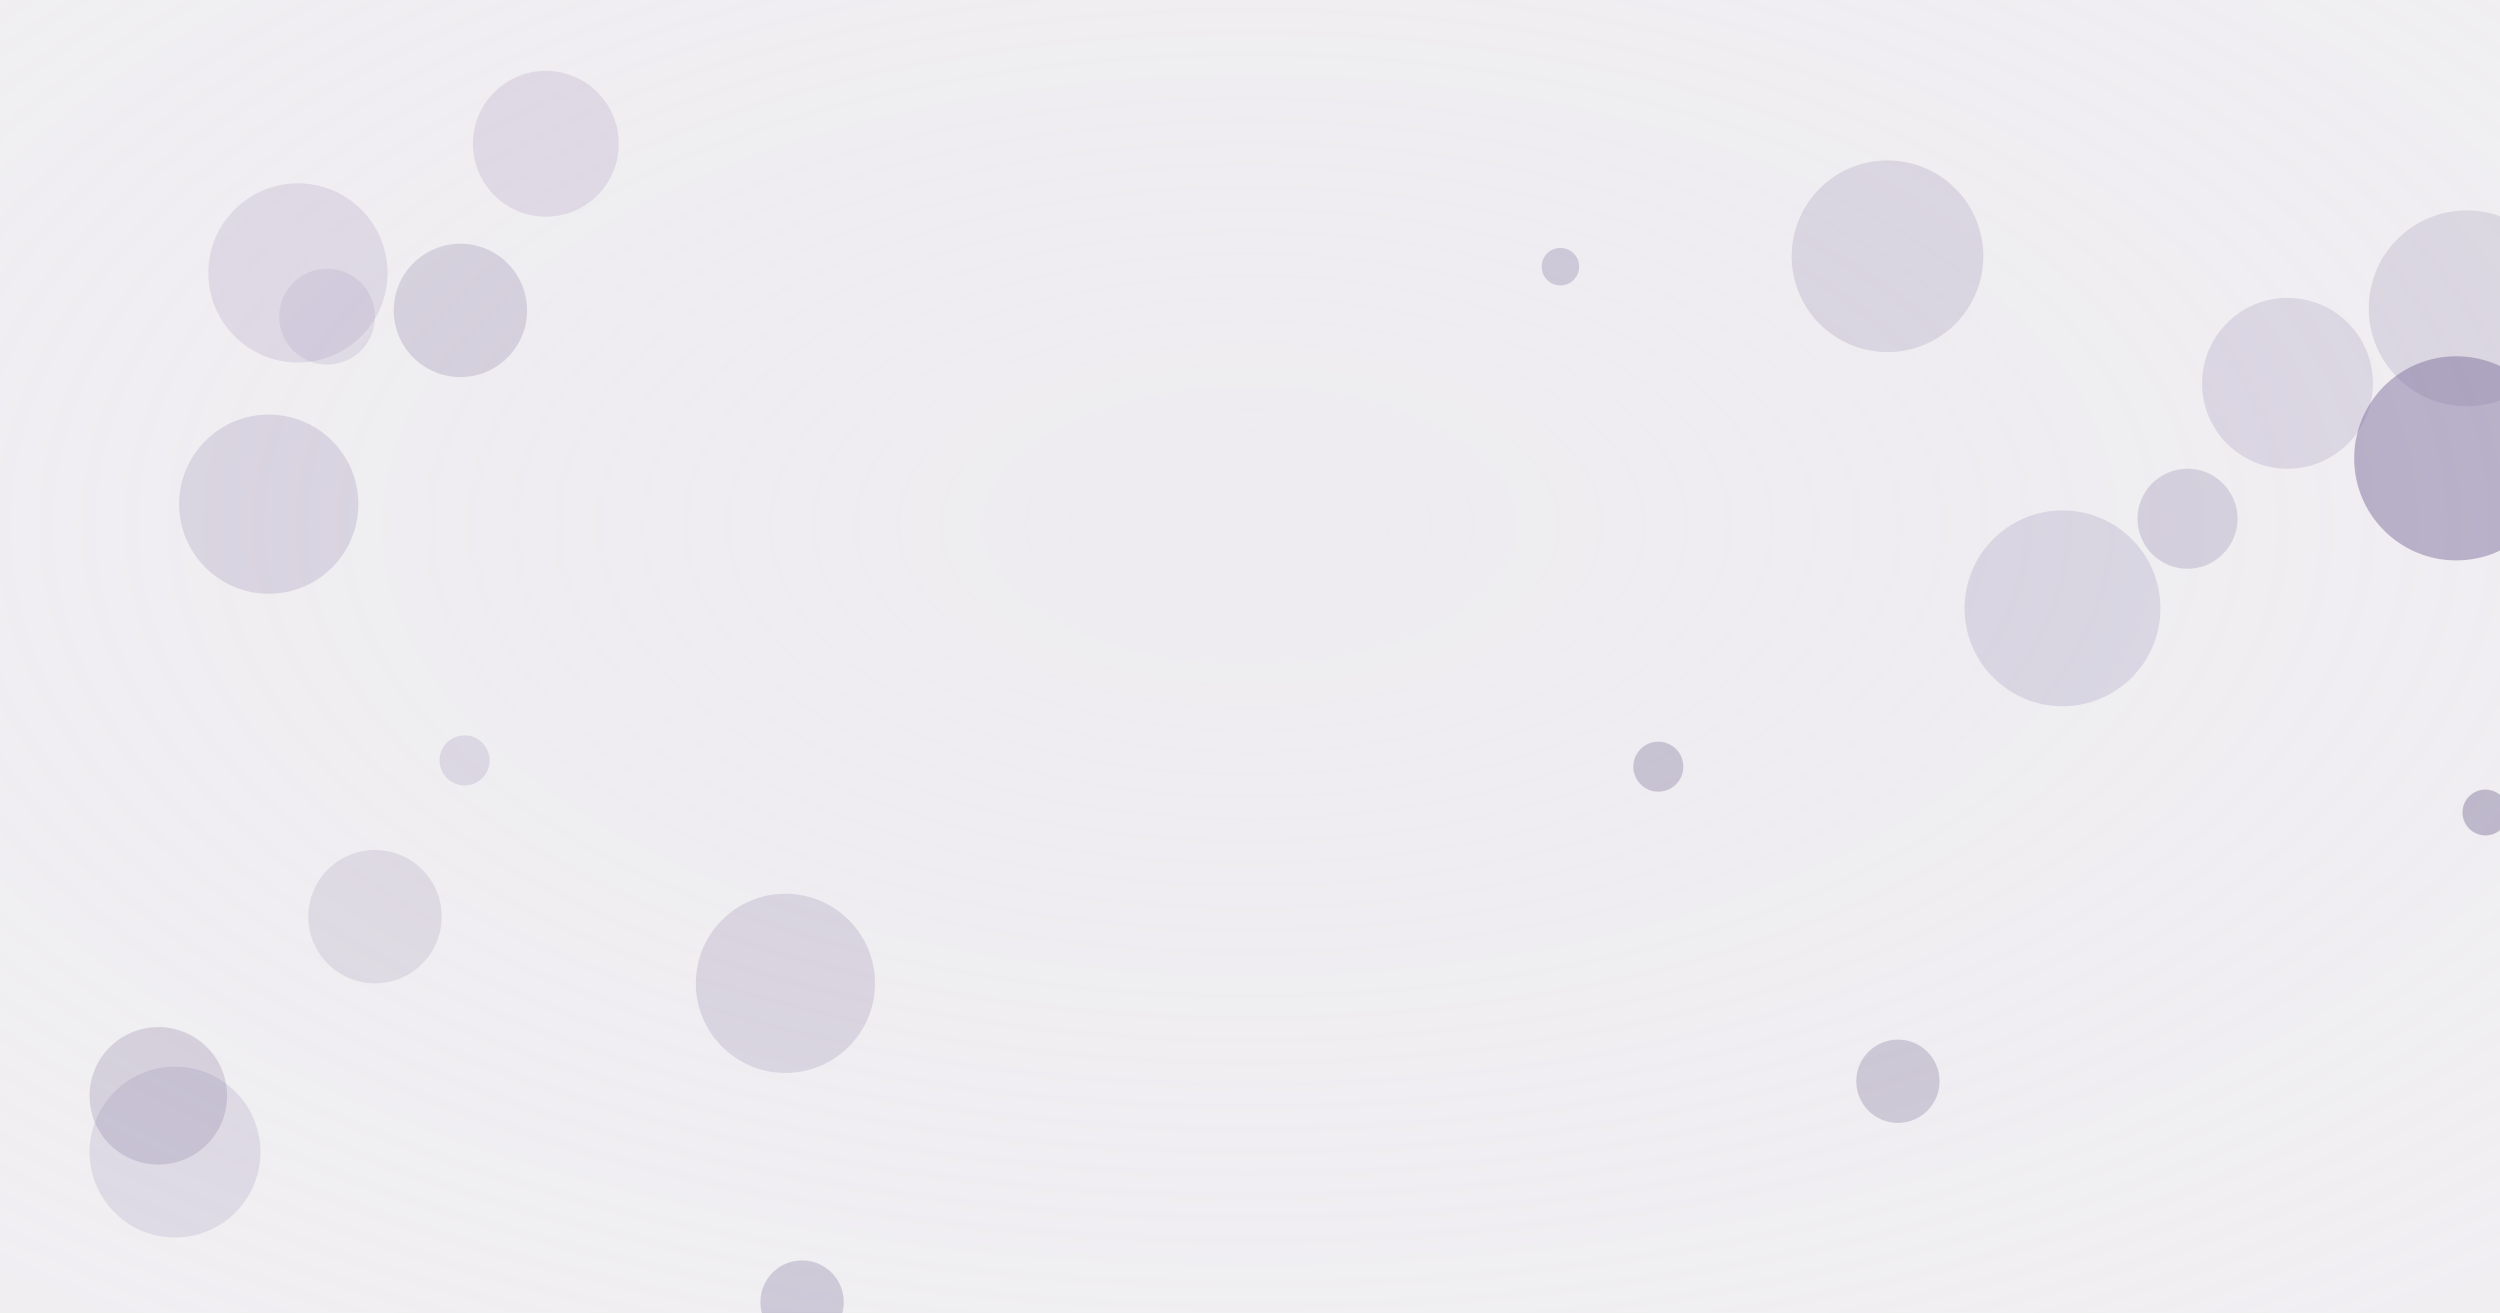
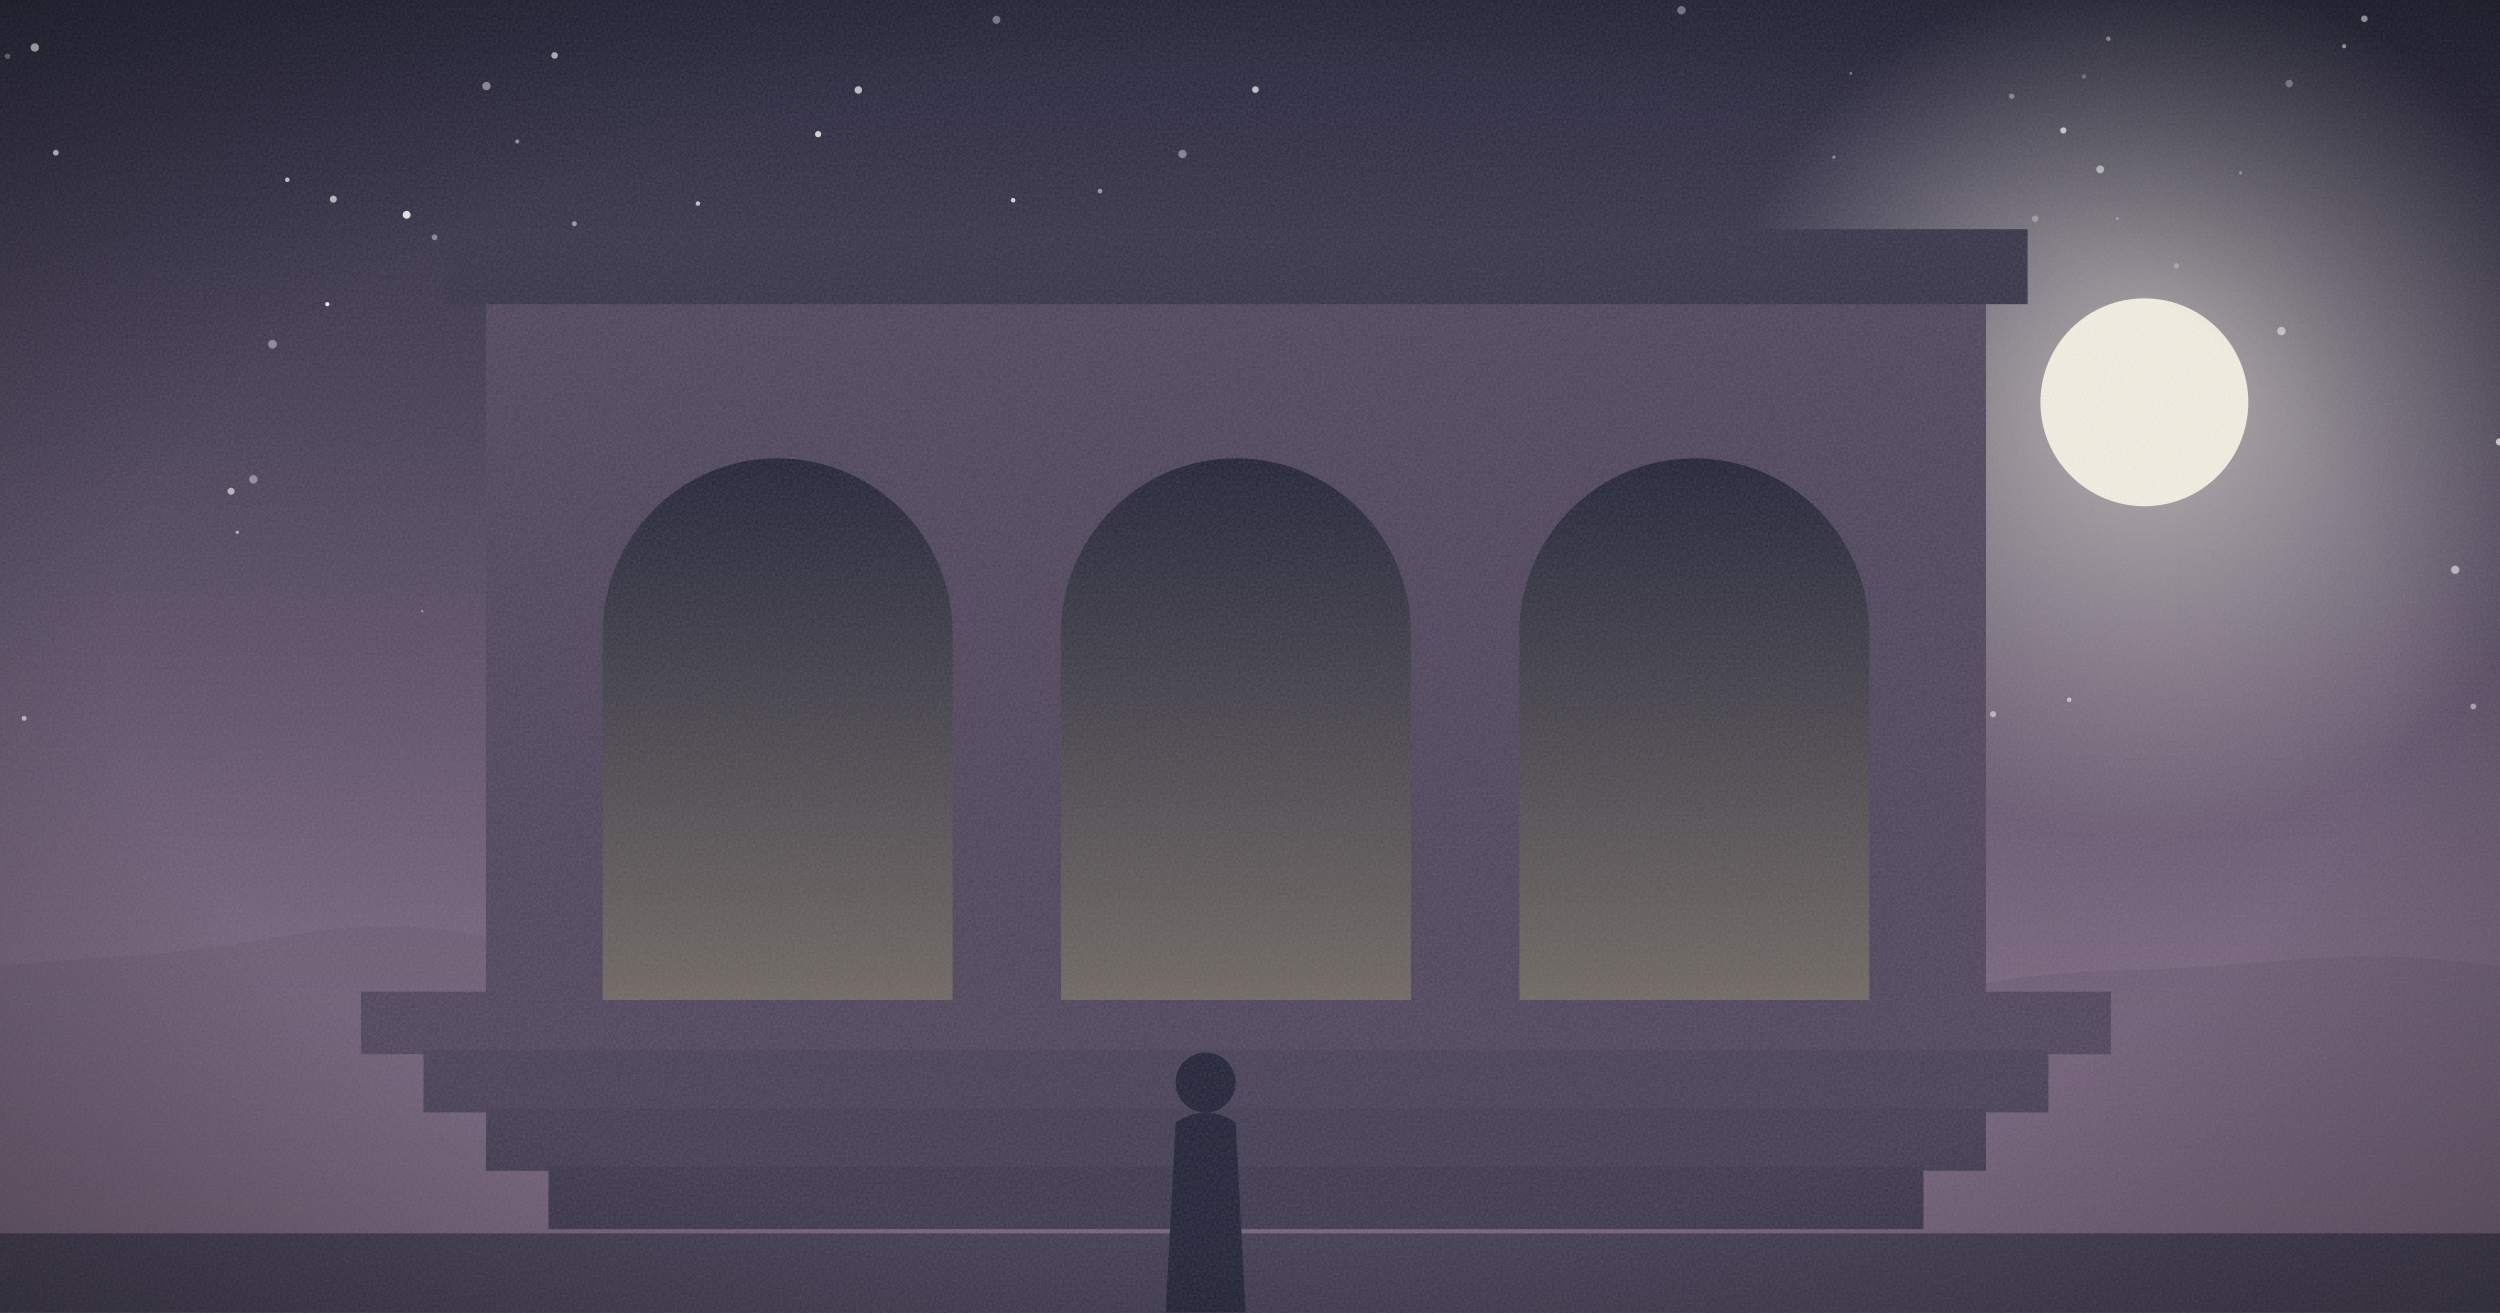
<svg xmlns="http://www.w3.org/2000/svg" viewBox="0 0 1200 630" width="1200" height="630">
-   <rect width="1200" height="630" fill="#eeecf0" />
-   <circle cx="1098" cy="184" r="41" fill="#a89ebf" opacity="0.33" />
-   <circle cx="796" cy="368" r="12" fill="#615385" opacity="0.30" />
-   <circle cx="911" cy="519" r="20" fill="#5f5283" opacity="0.28" />
-   <circle cx="223" cy="365" r="12" fill="#685991" opacity="0.17" />
-   <circle cx="129" cy="242" r="43" fill="#b4acc8" opacity="0.43" />
-   <circle cx="157" cy="152" r="23" fill="#988cb4" opacity="0.22" />
-   <circle cx="377" cy="472" r="43" fill="#625387" opacity="0.18" />
-   <circle cx="1184" cy="148" r="47" fill="#5f5183" opacity="0.17" />
-   <circle cx="1193" cy="390" r="11" fill="#625487" opacity="0.41" />
-   <circle cx="180" cy="440" r="32" fill="#a89ebf" opacity="0.29" />
-   <circle cx="143" cy="131" r="43" fill="#ada3c2" opacity="0.31" />
-   <circle cx="906" cy="123" r="46" fill="#b6aec9" opacity="0.42" />
-   <circle cx="385" cy="625" r="20" fill="#64558a" opacity="0.29" />
-   <circle cx="1179" cy="220" r="49" fill="#64568b" opacity="0.46" />
-   <circle cx="84" cy="553" r="41" fill="#b0a7c5" opacity="0.35" />
-   <circle cx="221" cy="149" r="32" fill="#625487" opacity="0.21" />
-   <circle cx="749" cy="128" r="9" fill="#66578e" opacity="0.26" />
-   <circle cx="262" cy="69" r="35" fill="#bbb3cc" opacity="0.39" />
-   <circle cx="76" cy="526" r="33" fill="#615385" opacity="0.23" />
-   <circle cx="990" cy="292" r="47" fill="#b4acc8" opacity="0.41" />
-   <circle cx="1050" cy="249" r="24" fill="#64568b" opacity="0.22" />
-   <rect width="1200" height="630" fill="url(#vg)" opacity="0.5" />
  <defs>
-     <radialGradient id="vg" cx="50%" cy="40%" r="75%">
-       <stop offset="0%" stop-color="#fdfcfa" stop-opacity="0" />
-       <stop offset="100%" stop-color="#fdfcfa" stop-opacity="0.35" />
+     <linearGradient id="sky" x1="0" y1="0" x2="0" y2="1">
+       <stop offset="0" stop-color="#212137" />
+       <stop offset="1" stop-color="#927892" />
+     </linearGradient>
+     <radialGradient id="sunglow">
+       <stop offset="0" stop-color="#f3efe2" stop-opacity=".65" />
+       <stop offset="1" stop-color="#f3efe2" stop-opacity="0" />
    </radialGradient>
+     <radialGradient id="vig" cx=".5" cy=".5" r=".75">
+       <stop offset=".6" stop-color="#000" stop-opacity="0" />
+       <stop offset="1" stop-color="#000" stop-opacity=".38" />
+     </radialGradient>
+     <filter id="grain" x="0" y="0" width="100%" height="100%">
+       <feTurbulence type="fractalNoise" baseFrequency=".85" numOctaves="2" stitchTiles="stitch" />
+       <feColorMatrix values="0 0 0 0 .5  0 0 0 0 .5  0 0 0 0 .5  0 0 0 .55 0" />
+     </filter>
+     <linearGradient id="arch" x1="0" y1="0" x2="0" y2="1">
+       <stop offset="0" stop-color="#1f2035" />
+       <stop offset="1" stop-color="#6d6560" />
+     </linearGradient>
  </defs>
+   <rect width="1200" height="630" fill="url(#sky)" />
+   <circle cx="965.6" cy="46.2" r="1.3" fill="#ffffff" opacity="0.4" />
+   <circle cx="880.3" cy="75.4" r="0.8" fill="#ffffff" opacity="0.4" />
+   <circle cx="202.6" cy="293.4" r="0.6" fill="#ffffff" opacity="0.4" />
+   <circle cx="335" cy="97.7" r="1.1" fill="#ffffff" opacity="0.7" />
+   <circle cx="160" cy="95.6" r="1.7" fill="#ffffff" opacity="0.7" />
+   <circle cx="208.6" cy="113.9" r="1.4" fill="#ffffff" opacity="0.4" />
+   <circle cx="195.2" cy="103.1" r="1.9" fill="#ffffff" opacity="0.9" />
+   <circle cx="581.9" cy="121.1" r="0.7" fill="#ffffff" opacity="0.7" />
+   <circle cx="412" cy="43.2" r="1.8" fill="#ffffff" opacity="0.7" />
+   <circle cx="405.9" cy="237.5" r="1.4" fill="#ffffff" opacity="0.6" />
+   <circle cx="677.9" cy="323.5" r="1.8" fill="#ffffff" opacity="0.7" />
+   <circle cx="567.6" cy="73.9" r="2" fill="#ffffff" opacity="0.4" />
+   <circle cx="16.7" cy="22.8" r="2" fill="#ffffff" opacity="0.8" />
+   <circle cx="908.6" cy="215.3" r="1.6" fill="#ffffff" opacity="0.8" />
+   <circle cx="663.4" cy="115.6" r="1.9" fill="#ffffff" opacity="0.7" />
+   <circle cx="875.6" cy="225.4" r="1.8" fill="#ffffff" opacity="0.3" />
+   <circle cx="325.6" cy="315.3" r="2" fill="#ffffff" opacity="0.3" />
+   <circle cx="478.3" cy="9.5" r="1.9" fill="#ffffff" opacity="0.4" />
+   <circle cx="993.2" cy="335.9" r="1.1" fill="#ffffff" opacity="0.6" />
+   <circle cx="113.9" cy="255.5" r="0.8" fill="#ffffff" opacity="0.6" />
+   <circle cx="1187.2" cy="339.1" r="1.4" fill="#ffffff" opacity="0.5" />
+   <circle cx="753.4" cy="301.6" r="1" fill="#ffffff" opacity="0.5" />
+   <circle cx="233.5" cy="41.3" r="2" fill="#ffffff" opacity="0.5" />
+   <circle cx="513.1" cy="259.2" r="1" fill="#ffffff" opacity="0.6" />
+   <circle cx="137.9" cy="86.3" r="1.1" fill="#ffffff" opacity="0.8" />
+   <circle cx="1095.1" cy="158.9" r="2" fill="#ffffff" opacity="0.6" />
+   <circle cx="157.1" cy="146" r="1" fill="#ffffff" opacity="0.9" />
+   <circle cx="1178.5" cy="273.5" r="2" fill="#ffffff" opacity="0.6" />
+   <circle cx="1008.1" cy="81.3" r="1.9" fill="#ffffff" opacity="0.6" />
+   <circle cx="266.2" cy="26.6" r="1.6" fill="#ffffff" opacity="0.7" />
+   <circle cx="1003" cy="184.5" r="2" fill="#ffffff" opacity="0.3" />
+   <circle cx="1040.9" cy="154.5" r="1.8" fill="#ffffff" opacity="0.9" />
+   <circle cx="248.3" cy="67.9" r="1" fill="#ffffff" opacity="0.5" />
+   <circle cx="640" cy="202.6" r="1" fill="#ffffff" opacity="0.3" />
+   <circle cx="1134.9" cy="9" r="1.6" fill="#ffffff" opacity="0.7" />
+   <circle cx="547.6" cy="261.2" r="0.9" fill="#ffffff" opacity="0.7" />
+   <circle cx="11.6" cy="344.8" r="1.2" fill="#ffffff" opacity="0.6" />
+   <circle cx="1000.3" cy="36.7" r="1.1" fill="#ffffff" opacity="0.3" />
+   <circle cx="278.3" cy="168.7" r="1.7" fill="#ffffff" opacity="0.8" />
+   <circle cx="1016.3" cy="104.9" r="0.7" fill="#ffffff" opacity="0.4" />
+   <circle cx="990.4" cy="62.6" r="1.5" fill="#ffffff" opacity="0.8" />
+   <circle cx="1020.3" cy="145.4" r="1.3" fill="#ffffff" opacity="0.4" />
+   <circle cx="343.9" cy="212.9" r="1.8" fill="#ffffff" opacity="0.4" />
+   <circle cx="976.9" cy="105" r="1.6" fill="#ffffff" opacity="0.3" />
+   <circle cx="358.4" cy="265.4" r="0.9" fill="#ffffff" opacity="0.3" />
+   <circle cx="807.1" cy="4.9" r="2" fill="#ffffff" opacity="0.4" />
+   <circle cx="1098.8" cy="40.1" r="1.8" fill="#ffffff" opacity="0.4" />
+   <circle cx="623.2" cy="122" r="1.7" fill="#ffffff" opacity="0.7" />
+   <circle cx="3.6" cy="27" r="1.3" fill="#ffffff" opacity="0.4" />
+   <circle cx="528" cy="91.7" r="1.1" fill="#ffffff" opacity="0.5" />
+   <circle cx="1125.2" cy="22.2" r="1" fill="#ffffff" opacity="0.7" />
+   <circle cx="1199.7" cy="212.1" r="1.7" fill="#ffffff" opacity="0.8" />
+   <circle cx="888.4" cy="35.2" r="0.7" fill="#ffffff" opacity="0.4" />
+   <circle cx="121.6" cy="230.1" r="2" fill="#ffffff" opacity="0.4" />
+   <circle cx="486.3" cy="96.1" r="1.1" fill="#ffffff" opacity="0.8" />
+   <circle cx="684.1" cy="343.7" r="0.9" fill="#ffffff" opacity="0.6" />
+   <circle cx="130.8" cy="165.2" r="2.1" fill="#ffffff" opacity="0.4" />
+   <circle cx="956.7" cy="342.8" r="1.5" fill="#ffffff" opacity="0.5" />
+   <circle cx="713.9" cy="307.1" r="0.6" fill="#ffffff" opacity="0.8" />
+   <circle cx="26.8" cy="73.3" r="1.4" fill="#ffffff" opacity="0.8" />
+   <circle cx="598.9" cy="190.6" r="1.6" fill="#ffffff" opacity="0.3" />
+   <circle cx="275.7" cy="107.4" r="1.2" fill="#ffffff" opacity="0.5" />
+   <circle cx="602.6" cy="43" r="1.6" fill="#ffffff" opacity="0.7" />
+   <circle cx="392.7" cy="64.4" r="1.5" fill="#ffffff" opacity="0.8" />
+   <circle cx="1075.5" cy="83" r="0.8" fill="#ffffff" opacity="0.4" />
+   <circle cx="110.9" cy="235.8" r="1.7" fill="#ffffff" opacity="0.6" />
+   <circle cx="416.8" cy="334.2" r="1.5" fill="#ffffff" opacity="0.5" />
+   <circle cx="1012" cy="18.6" r="1.1" fill="#ffffff" opacity="0.5" />
+   <circle cx="1044.7" cy="127.6" r="1.3" fill="#ffffff" opacity="0.3" />
+   <circle cx="267.8" cy="239.1" r="0.7" fill="#ffffff" opacity="0.7" />
+   <circle cx="1029.3" cy="193.1" r="209.6" fill="url(#sunglow)" />
+   <circle cx="1029.3" cy="193.1" r="49.9" fill="#f3efe2" />
+   <path d="M-20 650 L-20 466.5 L-5 464.4 L10 462.7 L25 461.3 L40 460.3 L55 459.3 L70 458.2 L85 456.8 L100 455 L115 452.8 L130 450.4 L145 448 L160 446 L175 444.8 L190 444.5 L205 445.2 L220 447 L235 449.5 L250 452.5 L265 455.6 L280 458.5 L295 461 L310 462.9 L325 464.3 L340 465.3 L355 466.2 L370 467.3 L385 468.6 L400 470.2 L415 472.1 L430 473.9 L445 475.5 L460 476.6 L475 477 L490 476.6 L505 475.6 L520 474.2 L535 472.7 L550 471.4 L565 470.7 L580 470.9 L595 471.8 L610 473.6 L625 475.8 L640 478.3 L655 480.7 L670 482.8 L685 484.3 L700 485.4 L715 486.1 L730 486.6 L745 487.1 L760 487.9 L775 488.9 L790 490.2 L805 491.4 L820 492.4 L835 492.9 L850 492.5 L865 491.2 L880 488.9 L895 485.7 L910 482.1 L925 478.3 L940 474.7 L955 471.6 L970 469.2 L985 467.6 L1000 466.5 L1015 465.9 L1030 465.3 L1045 464.7 L1060 463.9 L1075 462.7 L1090 461.5 L1105 460.3 L1120 459.4 L1135 459 L1150 459.2 L1165 460.1 L1180 461.4 L1195 463 L1210 464.4 L1220 650 Z" fill="#6a5971" opacity="0.7" />
+   <rect x="173.261" y="476" width="840" height="30" fill="#4d435a" />
+   <rect x="203.261" y="504" width="780" height="30" fill="#473f56" />
+   <rect x="233.261" y="532" width="720" height="30" fill="#423b51" />
+   <rect x="263.261" y="560" width="660" height="30" fill="#3c364d" />
+   <rect x="233.261" y="140" width="720" height="340" fill="#4d435a" />
+   <rect x="213.261" y="110" width="760" height="36" fill="#363248" />
+   <path d="M289.261 480 L289.261 304 A84 84 0 0 1 457.261 304 L457.261 480 Z" fill="url(#arch)" />
+   <path d="M509.261 480 L509.261 304 A84 84 0 0 1 677.261 304 L677.261 480 Z" fill="url(#arch)" />
+   <path d="M729.261 480 L729.261 304 A84 84 0 0 1 897.261 304 L897.261 480 Z" fill="url(#arch)" />
+   <rect x="0" y="592" width="1200" height="630" fill="#3f394f" />
+   <g fill="#1f2035">
+     <circle cx="578.665" cy="519.6" r="14.4" />
+     <path d="M559.5 630 L564.3 538.8 Q578.665 529.2 593.1 538.8 L597.9 630 Z" />
+   </g>
+   <rect width="1200" height="630" filter="url(#grain)" opacity=".35" />
+   <rect width="1200" height="630" fill="url(#vig)" />
</svg>
